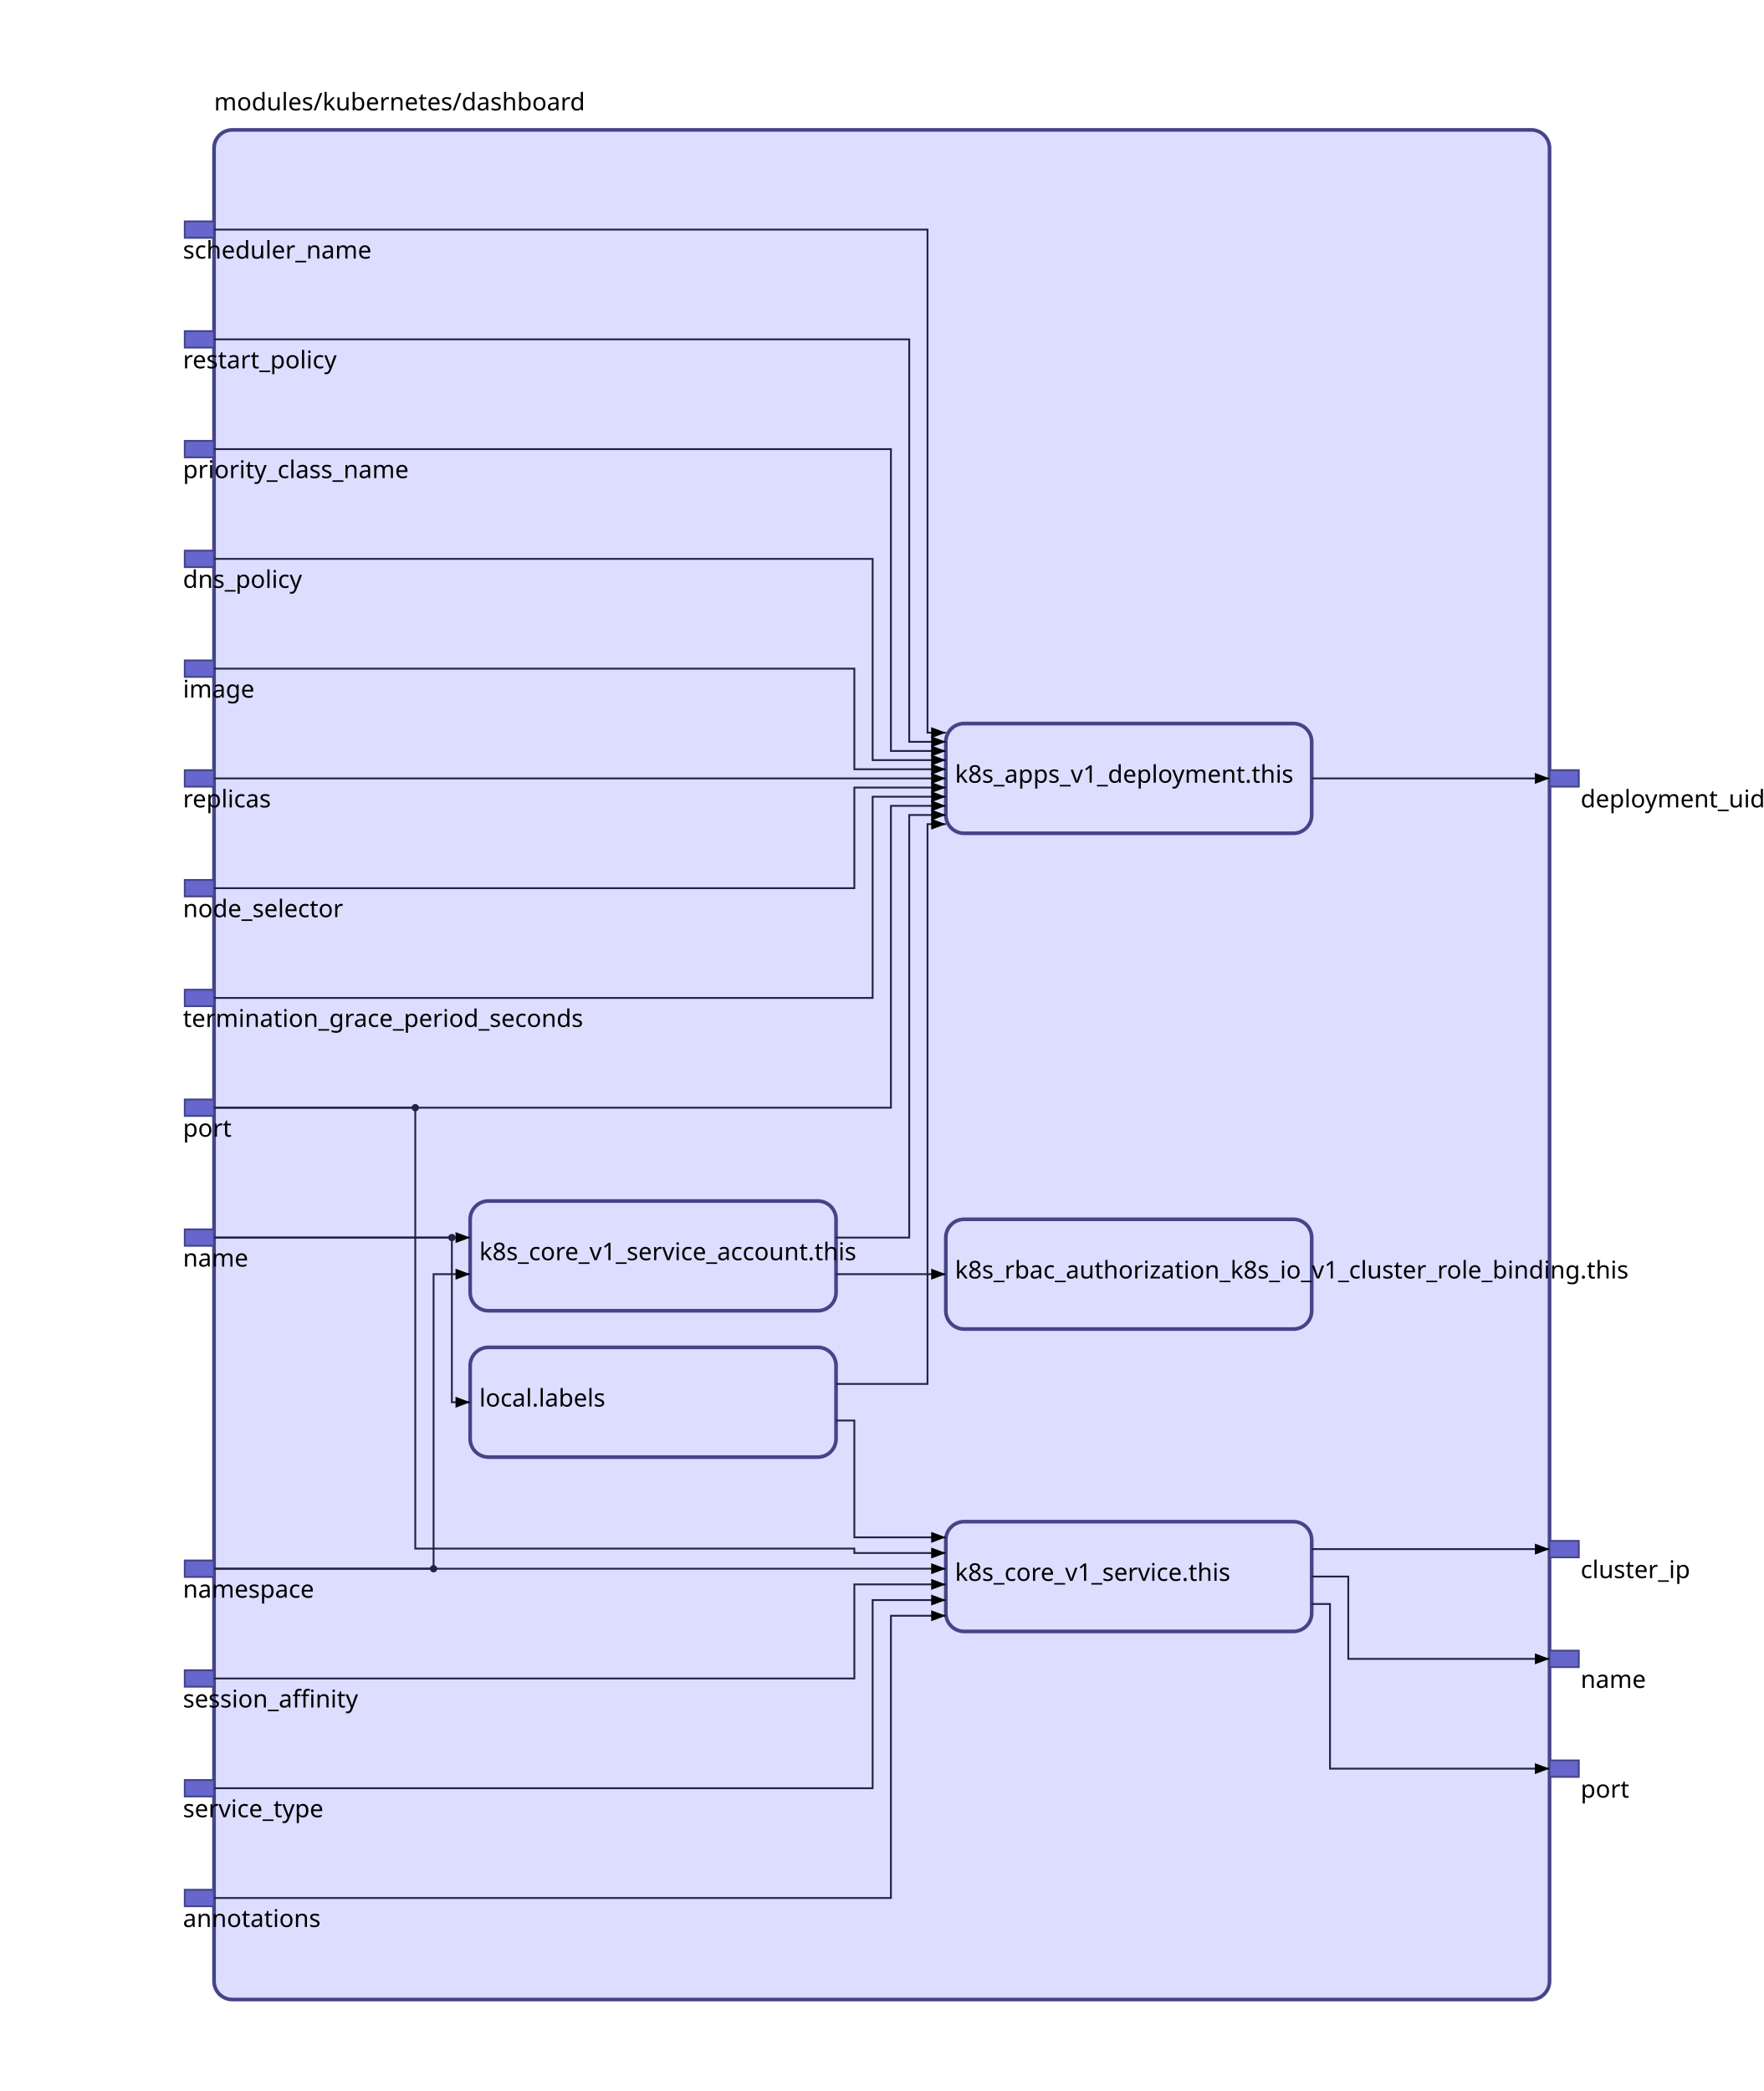
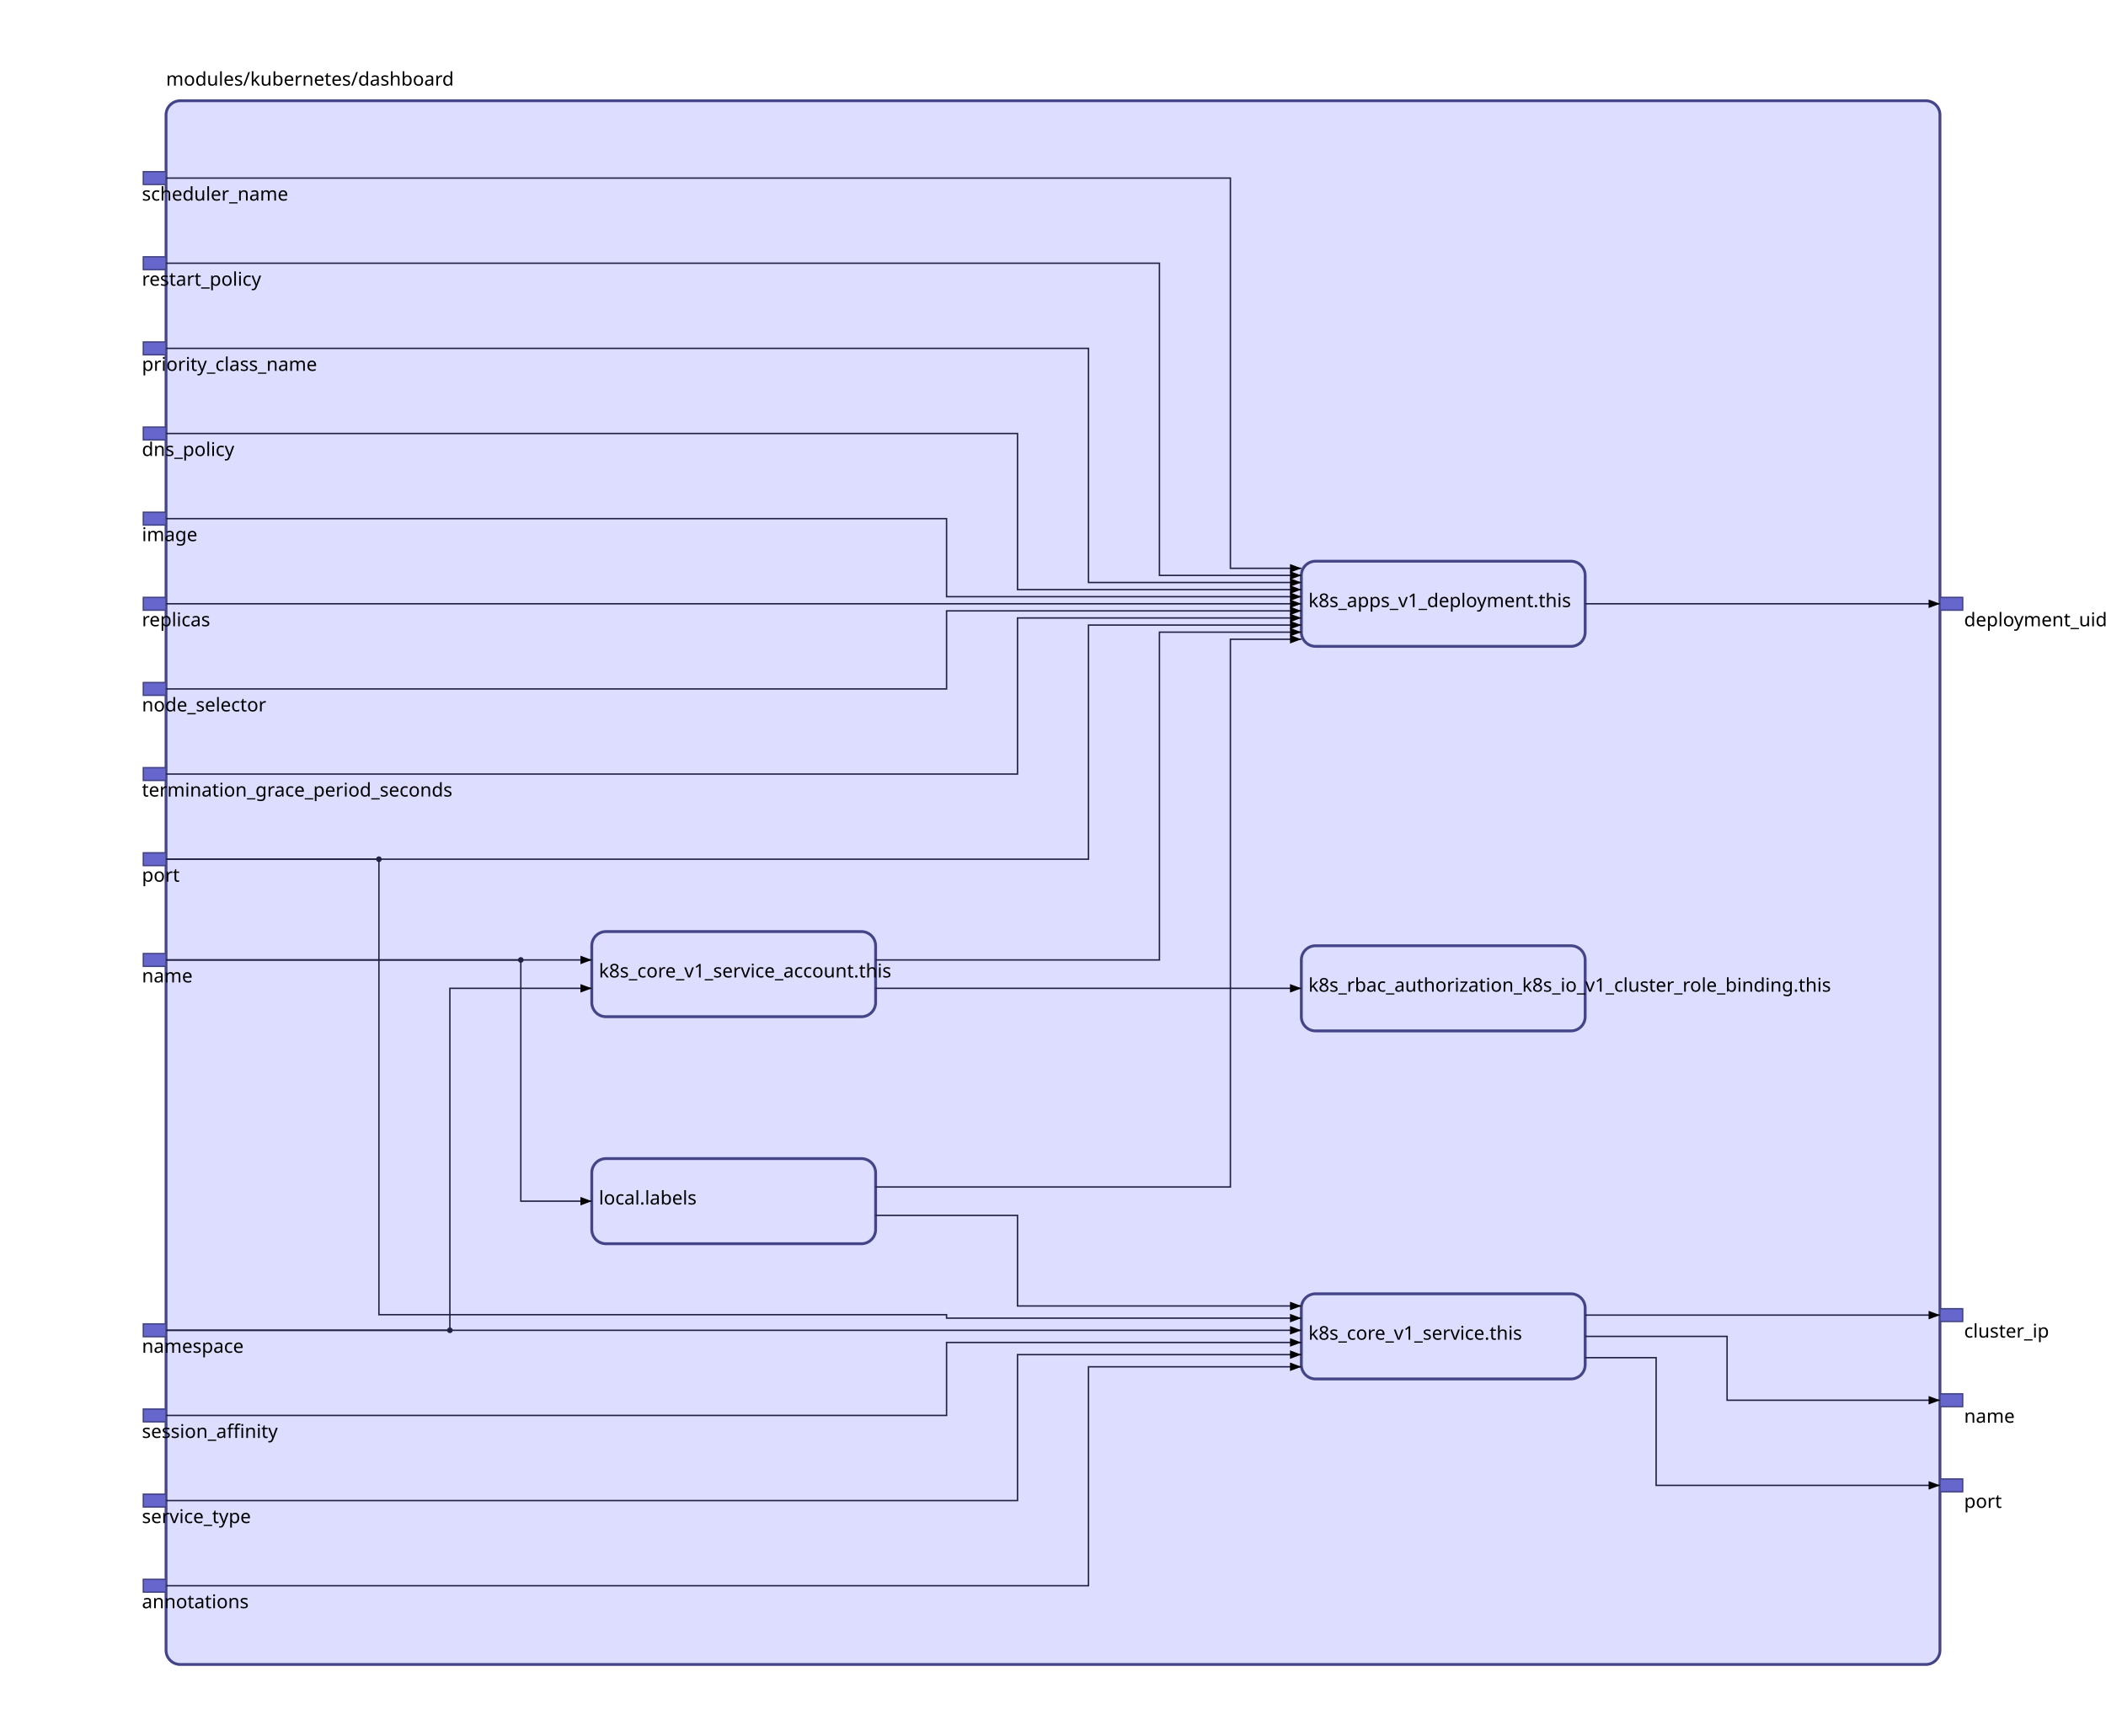
- <svg xmlns="http://www.w3.org/2000/svg" id="sprotty_1" class="sprotty-graph sprotty" tabindex="1002" viewBox="0 0 964 1143">
+ <svg xmlns="http://www.w3.org/2000/svg" id="sprotty_1" class="sprotty-graph sprotty" tabindex="1002" viewBox="0 0 1484 1223">
  <style>.elknode {
    stroke: #448;
    stroke-width: 2;
    fill: #ddf;
}

.elkport {
    stroke: #448;
    stroke-width: 1;
    fill: #66c;
}

.elkedge {
    fill: none;
    stroke: #224;
    stroke-width: 1;
}

.elkedge.arrow {
    fill: #336;
}

.elklabel {
    stroke-width: 0;
    stroke: #000;
    fill: #000;
    font-family: sans-serif;
    font-size: 10pt;
    dominant-baseline: hanging;
}

.elkjunction {
    stroke: none;
    fill: #224;
}

.selected &gt; rect {
    stroke-width: 3;
}

.mouseover {
    stroke: #88f;
}
/*
 * Copyright (C) 2017 TypeFox and others.
 *
 * Licensed under the Apache License, Version 2.0 (the "License"); you may not use this file except in compliance with the License.
 * You may obtain a copy of the License at http://www.apache.org/licenses/LICENSE-2.0
 */

.sprotty {
    padding: 0px;
    font-family: "Helvetica Neue", Helvetica, Arial, sans-serif;
}

.sprotty-hidden {
    display: block;
    position: absolute;
    width: 0px;
    height: 0px;
}

.sprotty-popup {
    font-family: "Helvetica Neue", Helvetica, Arial, sans-serif;
    position: absolute;
    background: white;
    border-radius: 5px;
    border: 1px solid;
    max-width: 400px;
    min-width: 100px;
}

.sprotty-popup &gt; div {
    margin: 10px;
}

.sprotty-popup-closed {
    display: none;
}
</style>
  <g transform="scale(1) translate(0,0)">
    <g id="sprotty_3" transform="translate(117, 71)" opacity="1">
-       <rect class="elknode" x="0" y="0" rx="10" width="730" height="1022" />
-       <g id="sprotty_5" transform="translate(400, 324.5)" opacity="1">
+       <rect class="elknode" x="0" y="0" rx="10" width="1250" height="1102" />
+       <g id="sprotty_5" transform="translate(800, 324.5)" opacity="1">
        <rect class="elknode" x="0" y="0" rx="10" width="200" height="60" />
        <text id="sprotty_6" class="elklabel" transform="translate(5, 22) translate(0, 0)" opacity="1">k8s_apps_v1_deployment.this</text>
      </g>
-       <g id="sprotty_7" transform="translate(400, 760.7857)" opacity="1">
+       <g id="sprotty_7" transform="translate(800, 840.7857)" opacity="1">
        <rect class="elknode" x="0" y="0" rx="10" width="200" height="60" />
        <text id="sprotty_8" class="elklabel" transform="translate(5, 22) translate(0, 0)" opacity="1">k8s_core_v1_service.this</text>
      </g>
-       <g id="sprotty_9" transform="translate(140, 585.5)" opacity="1">
+       <g id="sprotty_9" transform="translate(300, 585.5)" opacity="1">
        <rect class="elknode" x="0" y="0" rx="10" width="200" height="60" />
        <text id="sprotty_10" class="elklabel" transform="translate(5, 22) translate(0, 0)" opacity="1">k8s_core_v1_service_account.this</text>
      </g>
-       <g id="sprotty_11" transform="translate(400, 595.5)" opacity="1">
+       <g id="sprotty_11" transform="translate(800, 595.5)" opacity="1">
        <rect class="elknode" x="0" y="0" rx="10" width="200" height="60" />
        <text id="sprotty_12" class="elklabel" transform="translate(5, 22) translate(0, 0)" opacity="1">k8s_rbac_authorization_k8s_io_v1_cluster_role_binding.this</text>
      </g>
-       <g id="sprotty_14" transform="translate(140, 665.5)" opacity="1">
+       <g id="sprotty_14" transform="translate(300, 745.5)" opacity="1">
        <rect class="elknode" x="0" y="0" rx="10" width="200" height="60" />
        <text id="sprotty_15" class="elklabel" transform="translate(5, 22) translate(0, 0)" opacity="1">local.labels</text>
      </g>
      <g id="sprotty_17" transform="translate(-16, 230)" opacity="1">
        <rect class="elkport" x="0" y="0" width="16" height="9" />
        <text id="sprotty_18" class="elklabel" transform="translate(-1, 10) translate(0, 0)" opacity="1">dns_policy</text>
      </g>
      <g id="sprotty_20" transform="translate(-16, 290)" opacity="1">
        <rect class="elkport" x="0" y="0" width="16" height="9" />
        <text id="sprotty_21" class="elklabel" transform="translate(-1, 10) translate(0, 0)" opacity="1">image</text>
      </g>
      <g id="sprotty_23" transform="translate(-16, 410)" opacity="1">
        <rect class="elkport" x="0" y="0" width="16" height="9" />
        <text id="sprotty_24" class="elklabel" transform="translate(-1, 10) translate(0, 0)" opacity="1">node_selector</text>
      </g>
      <g id="sprotty_26" transform="translate(-16, 530)" opacity="1">
        <rect class="elkport" x="0" y="0" width="16" height="9" />
        <text id="sprotty_27" class="elklabel" transform="translate(-1, 10) translate(0, 0)" opacity="1">port</text>
      </g>
      <g id="sprotty_29" transform="translate(-16, 170)" opacity="1">
        <rect class="elkport" x="0" y="0" width="16" height="9" />
        <text id="sprotty_30" class="elklabel" transform="translate(-1, 10) translate(0, 0)" opacity="1">priority_class_name</text>
      </g>
      <g id="sprotty_32" transform="translate(-16, 350)" opacity="1">
        <rect class="elkport" x="0" y="0" width="16" height="9" />
        <text id="sprotty_33" class="elklabel" transform="translate(-1, 10) translate(0, 0)" opacity="1">replicas</text>
      </g>
      <g id="sprotty_35" transform="translate(-16, 110)" opacity="1">
        <rect class="elkport" x="0" y="0" width="16" height="9" />
        <text id="sprotty_36" class="elklabel" transform="translate(-1, 10) translate(0, 0)" opacity="1">restart_policy</text>
      </g>
      <g id="sprotty_38" transform="translate(-16, 50)" opacity="1">
        <rect class="elkport" x="0" y="0" width="16" height="9" />
        <text id="sprotty_39" class="elklabel" transform="translate(-1, 10) translate(0, 0)" opacity="1">scheduler_name</text>
      </g>
      <g id="sprotty_41" transform="translate(-16, 470)" opacity="1">
        <rect class="elkport" x="0" y="0" width="16" height="9" />
        <text id="sprotty_42" class="elklabel" transform="translate(-1, 10) translate(0, 0)" opacity="1">termination_grace_period_seconds</text>
      </g>
-       <g id="sprotty_45" transform="translate(-16, 962)" opacity="1">
+       <g id="sprotty_45" transform="translate(-16, 1042)" opacity="1">
        <rect class="elkport" x="0" y="0" width="16" height="9" />
        <text id="sprotty_46" class="elklabel" transform="translate(-1, 10) translate(0, 0)" opacity="1">annotations</text>
      </g>
-       <g id="sprotty_48" transform="translate(-16, 782)" opacity="1">
+       <g id="sprotty_48" transform="translate(-16, 862)" opacity="1">
        <rect class="elkport" x="0" y="0" width="16" height="9" />
        <text id="sprotty_49" class="elklabel" transform="translate(-1, 10) translate(0, 0)" opacity="1">namespace</text>
      </g>
-       <g id="sprotty_52" transform="translate(-16, 902)" opacity="1">
+       <g id="sprotty_52" transform="translate(-16, 982)" opacity="1">
        <rect class="elkport" x="0" y="0" width="16" height="9" />
        <text id="sprotty_53" class="elklabel" transform="translate(-1, 10) translate(0, 0)" opacity="1">service_type</text>
      </g>
-       <g id="sprotty_55" transform="translate(-16, 842)" opacity="1">
+       <g id="sprotty_55" transform="translate(-16, 922)" opacity="1">
        <rect class="elkport" x="0" y="0" width="16" height="9" />
        <text id="sprotty_56" class="elklabel" transform="translate(-1, 10) translate(0, 0)" opacity="1">session_affinity</text>
      </g>
      <g id="sprotty_58" transform="translate(-16, 601)" opacity="1">
        <rect class="elkport" x="0" y="0" width="16" height="9" />
        <text id="sprotty_59" class="elklabel" transform="translate(-1, 10) translate(0, 0)" opacity="1">name</text>
      </g>
-       <g id="sprotty_64" transform="translate(730, 771.2857)" opacity="1">
+       <g id="sprotty_64" transform="translate(1250, 851.2857)" opacity="1">
        <rect class="elkport" x="0" y="0" width="16" height="9" />
        <text id="sprotty_65" class="elklabel" transform="translate(17, 10) translate(0, 0)" opacity="1">cluster_ip</text>
      </g>
-       <g id="sprotty_67" transform="translate(730, 350)" opacity="1">
+       <g id="sprotty_67" transform="translate(1250, 350)" opacity="1">
        <rect class="elkport" x="0" y="0" width="16" height="9" />
        <text id="sprotty_68" class="elklabel" transform="translate(17, 10) translate(0, 0)" opacity="1">deployment_uid</text>
      </g>
-       <g id="sprotty_70" transform="translate(730, 831.2857)" opacity="1">
+       <g id="sprotty_70" transform="translate(1250, 911.2857)" opacity="1">
        <rect class="elkport" x="0" y="0" width="16" height="9" />
        <text id="sprotty_71" class="elklabel" transform="translate(17, 10) translate(0, 0)" opacity="1">name</text>
      </g>
-       <g id="sprotty_73" transform="translate(730, 891.2857)" opacity="1">
+       <g id="sprotty_73" transform="translate(1250, 971.2857)" opacity="1">
        <rect class="elkport" x="0" y="0" width="16" height="9" />
        <text id="sprotty_74" class="elklabel" transform="translate(17, 10) translate(0, 0)" opacity="1">port</text>
      </g>
      <text id="sprotty_4" class="elklabel" transform="translate(0, -21) translate(0, 0)" opacity="1">modules/kubernetes/dashboard</text>
      <g id="sprotty_13" class="sprotty-edge" opacity="1">
-         <path class="elkedge" d="M 340,605.5 L 380,605.5 L 380,374.5 L 400,374.5" />
-         <path class="edge arrow" d="M 0,0 L 8,-3 L 8,3 Z" transform="rotate(180 400 374.5) translate(400 374.5)" />
+         <path class="elkedge" d="M 500,605.5 L 700,605.5 L 700,374.5 L 800,374.5" />
+         <path class="edge arrow" d="M 0,0 L 8,-3 L 8,3 Z" transform="rotate(180 800 374.5) translate(800 374.5)" />
      </g>
      <g id="sprotty_16" class="sprotty-edge" opacity="1">
-         <path class="elkedge" d="M 340,685.5 L 390,685.5 L 390,379.5 L 400,379.5" />
-         <path class="edge arrow" d="M 0,0 L 8,-3 L 8,3 Z" transform="rotate(180 400 379.5) translate(400 379.5)" />
+         <path class="elkedge" d="M 500,765.5 L 750,765.5 L 750,379.5 L 800,379.5" />
+         <path class="edge arrow" d="M 0,0 L 8,-3 L 8,3 Z" transform="rotate(180 800 379.5) translate(800 379.5)" />
      </g>
      <g id="sprotty_19" class="sprotty-edge" opacity="1">
-         <path class="elkedge" d="M 0,234.5 L 360,234.5 L 360,344.5 L 400,344.5" />
-         <path class="edge arrow" d="M 0,0 L 8,-3 L 8,3 Z" transform="rotate(180 400 344.5) translate(400 344.5)" />
+         <path class="elkedge" d="M 0,234.5 L 600,234.5 L 600,344.5 L 800,344.5" />
+         <path class="edge arrow" d="M 0,0 L 8,-3 L 8,3 Z" transform="rotate(180 800 344.5) translate(800 344.5)" />
      </g>
      <g id="sprotty_22" class="sprotty-edge" opacity="1">
-         <path class="elkedge" d="M 0,294.5 L 350,294.5 L 350,349.5 L 400,349.5" />
-         <path class="edge arrow" d="M 0,0 L 8,-3 L 8,3 Z" transform="rotate(180 400 349.5) translate(400 349.5)" />
+         <path class="elkedge" d="M 0,294.5 L 550,294.5 L 550,349.5 L 800,349.5" />
+         <path class="edge arrow" d="M 0,0 L 8,-3 L 8,3 Z" transform="rotate(180 800 349.5) translate(800 349.5)" />
      </g>
      <g id="sprotty_25" class="sprotty-edge" opacity="1">
-         <path class="elkedge" d="M 0,414.5 L 350,414.5 L 350,359.5 L 400,359.5" />
-         <path class="edge arrow" d="M 0,0 L 8,-3 L 8,3 Z" transform="rotate(180 400 359.5) translate(400 359.5)" />
+         <path class="elkedge" d="M 0,414.5 L 550,414.5 L 550,359.5 L 800,359.5" />
+         <path class="edge arrow" d="M 0,0 L 8,-3 L 8,3 Z" transform="rotate(180 800 359.5) translate(800 359.5)" />
      </g>
      <g id="sprotty_28" class="sprotty-edge" opacity="1">
-         <path class="elkedge" d="M 0,534.5 L 370,534.5 L 370,369.5 L 400,369.5" />
-         <path class="edge arrow" d="M 0,0 L 8,-3 L 8,3 Z" transform="rotate(180 400 369.5) translate(400 369.5)" />
+         <path class="elkedge" d="M 0,534.5 L 650,534.5 L 650,369.5 L 800,369.5" />
+         <path class="edge arrow" d="M 0,0 L 8,-3 L 8,3 Z" transform="rotate(180 800 369.5) translate(800 369.5)" />
      </g>
      <g id="sprotty_31" class="sprotty-edge" opacity="1">
-         <path class="elkedge" d="M 0,174.5 L 370,174.5 L 370,339.5 L 400,339.5" />
-         <path class="edge arrow" d="M 0,0 L 8,-3 L 8,3 Z" transform="rotate(180 400 339.5) translate(400 339.5)" />
+         <path class="elkedge" d="M 0,174.5 L 650,174.5 L 650,339.5 L 800,339.5" />
+         <path class="edge arrow" d="M 0,0 L 8,-3 L 8,3 Z" transform="rotate(180 800 339.5) translate(800 339.5)" />
      </g>
      <g id="sprotty_34" class="sprotty-edge" opacity="1">
-         <path class="elkedge" d="M 0,354.5 L 400,354.5" />
-         <path class="edge arrow" d="M 0,0 L 8,-3 L 8,3 Z" transform="rotate(180 400 354.5) translate(400 354.5)" />
+         <path class="elkedge" d="M 0,354.5 L 800,354.5" />
+         <path class="edge arrow" d="M 0,0 L 8,-3 L 8,3 Z" transform="rotate(180 800 354.5) translate(800 354.5)" />
      </g>
      <g id="sprotty_37" class="sprotty-edge" opacity="1">
-         <path class="elkedge" d="M 0,114.5 L 380,114.5 L 380,334.5 L 400,334.5" />
-         <path class="edge arrow" d="M 0,0 L 8,-3 L 8,3 Z" transform="rotate(180 400 334.5) translate(400 334.5)" />
+         <path class="elkedge" d="M 0,114.5 L 700,114.5 L 700,334.5 L 800,334.5" />
+         <path class="edge arrow" d="M 0,0 L 8,-3 L 8,3 Z" transform="rotate(180 800 334.5) translate(800 334.5)" />
      </g>
      <g id="sprotty_40" class="sprotty-edge" opacity="1">
-         <path class="elkedge" d="M 0,54.5 L 390,54.5 L 390,329.5 L 400,329.5" />
-         <path class="edge arrow" d="M 0,0 L 8,-3 L 8,3 Z" transform="rotate(180 400 329.5) translate(400 329.5)" />
+         <path class="elkedge" d="M 0,54.5 L 750,54.5 L 750,329.5 L 800,329.5" />
+         <path class="edge arrow" d="M 0,0 L 8,-3 L 8,3 Z" transform="rotate(180 800 329.5) translate(800 329.5)" />
      </g>
      <g id="sprotty_43" class="sprotty-edge" opacity="1">
-         <path class="elkedge" d="M 0,474.5 L 360,474.5 L 360,364.5 L 400,364.5" />
-         <path class="edge arrow" d="M 0,0 L 8,-3 L 8,3 Z" transform="rotate(180 400 364.5) translate(400 364.5)" />
+         <path class="elkedge" d="M 0,474.5 L 600,474.5 L 600,364.5 L 800,364.5" />
+         <path class="edge arrow" d="M 0,0 L 8,-3 L 8,3 Z" transform="rotate(180 800 364.5) translate(800 364.5)" />
      </g>
      <g id="sprotty_44" class="sprotty-edge" opacity="1">
-         <path class="elkedge" d="M 340,705.5 L 350,705.5 L 350,769.357 L 400,769.357" />
-         <path class="edge arrow" d="M 0,0 L 8,-3 L 8,3 Z" transform="rotate(180 400 769.3571) translate(400 769.3571)" />
+         <path class="elkedge" d="M 500,785.5 L 600,785.5 L 600,849.357 L 800,849.357" />
+         <path class="edge arrow" d="M 0,0 L 8,-3 L 8,3 Z" transform="rotate(180 800 849.3571) translate(800 849.3571)" />
      </g>
      <g id="sprotty_47" class="sprotty-edge" opacity="1">
-         <path class="elkedge" d="M 0,966.5 L 370,966.5 L 370,812.214 L 400,812.214" />
-         <path class="edge arrow" d="M 0,0 L 8,-3 L 8,3 Z" transform="rotate(180 400 812.2143) translate(400 812.2143)" />
+         <path class="elkedge" d="M 0,1046.5 L 650,1046.5 L 650,892.214 L 800,892.214" />
+         <path class="edge arrow" d="M 0,0 L 8,-3 L 8,3 Z" transform="rotate(180 800 892.2143) translate(800 892.2143)" />
      </g>
      <g id="sprotty_50" class="sprotty-edge" opacity="1">
-         <path class="elkedge" d="M 0,786.5 L 400,786.5" />
-         <path class="edge arrow" d="M 0,0 L 8,-3 L 8,3 Z" transform="rotate(180 400 786.5) translate(400 786.5)" />
+         <path class="elkedge" d="M 0,866.5 L 800,866.5" />
+         <path class="edge arrow" d="M 0,0 L 8,-3 L 8,3 Z" transform="rotate(180 800 866.5) translate(800 866.5)" />
      </g>
      <g id="sprotty_51" class="sprotty-edge" opacity="1">
-         <path class="elkedge" d="M 0,534.5 L 110,534.5 L 110,775.5 L 350,775.5 L 350,777.929 L 400,777.929" />
-         <path class="edge arrow" d="M 0,0 L 8,-3 L 8,3 Z" transform="rotate(180 400 777.9286) translate(400 777.9286)" />
-         <g id="sprotty_51_j0" transform="translate(110, 534.5)" opacity="1">
+         <path class="elkedge" d="M 0,534.5 L 150,534.5 L 150,855.5 L 550,855.5 L 550,857.929 L 800,857.929" />
+         <path class="edge arrow" d="M 0,0 L 8,-3 L 8,3 Z" transform="rotate(180 800 857.9286) translate(800 857.9286)" />
+         <g id="sprotty_51_j0" transform="translate(150, 534.5)" opacity="1">
          <circle class="elkjunction" r="2" />
        </g>
      </g>
      <g id="sprotty_54" class="sprotty-edge" opacity="1">
-         <path class="elkedge" d="M 0,906.5 L 360,906.5 L 360,803.643 L 400,803.643" />
-         <path class="edge arrow" d="M 0,0 L 8,-3 L 8,3 Z" transform="rotate(180 400 803.6429) translate(400 803.6429)" />
+         <path class="elkedge" d="M 0,986.5 L 600,986.5 L 600,883.643 L 800,883.643" />
+         <path class="edge arrow" d="M 0,0 L 8,-3 L 8,3 Z" transform="rotate(180 800 883.6429) translate(800 883.6429)" />
      </g>
      <g id="sprotty_57" class="sprotty-edge" opacity="1">
-         <path class="elkedge" d="M 0,846.5 L 350,846.5 L 350,795.071 L 400,795.071" />
-         <path class="edge arrow" d="M 0,0 L 8,-3 L 8,3 Z" transform="rotate(180 400 795.0714) translate(400 795.0714)" />
+         <path class="elkedge" d="M 0,926.5 L 550,926.5 L 550,875.071 L 800,875.071" />
+         <path class="edge arrow" d="M 0,0 L 8,-3 L 8,3 Z" transform="rotate(180 800 875.0714) translate(800 875.0714)" />
      </g>
      <g id="sprotty_60" class="sprotty-edge" opacity="1">
-         <path class="elkedge" d="M 0,605.5 L 140,605.5" />
-         <path class="edge arrow" d="M 0,0 L 8,-3 L 8,3 Z" transform="rotate(180 140 605.5) translate(140 605.5)" />
+         <path class="elkedge" d="M 0,605.5 L 300,605.5" />
+         <path class="edge arrow" d="M 0,0 L 8,-3 L 8,3 Z" transform="rotate(180 300 605.5) translate(300 605.5)" />
      </g>
      <g id="sprotty_61" class="sprotty-edge" opacity="1">
-         <path class="elkedge" d="M 0,786.5 L 120,786.5 L 120,625.5 L 140,625.5" />
-         <path class="edge arrow" d="M 0,0 L 8,-3 L 8,3 Z" transform="rotate(180 140 625.5) translate(140 625.5)" />
-         <g id="sprotty_61_j0" transform="translate(120, 786.5)" opacity="1">
+         <path class="elkedge" d="M 0,866.5 L 200,866.5 L 200,625.5 L 300,625.5" />
+         <path class="edge arrow" d="M 0,0 L 8,-3 L 8,3 Z" transform="rotate(180 300 625.5) translate(300 625.5)" />
+         <g id="sprotty_61_j0" transform="translate(200, 866.5)" opacity="1">
          <circle class="elkjunction" r="2" />
        </g>
      </g>
      <g id="sprotty_62" class="sprotty-edge" opacity="1">
-         <path class="elkedge" d="M 340,625.5 L 400,625.5" />
-         <path class="edge arrow" d="M 0,0 L 8,-3 L 8,3 Z" transform="rotate(180 400 625.5) translate(400 625.5)" />
+         <path class="elkedge" d="M 500,625.5 L 800,625.5" />
+         <path class="edge arrow" d="M 0,0 L 8,-3 L 8,3 Z" transform="rotate(180 800 625.5) translate(800 625.5)" />
      </g>
      <g id="sprotty_63" class="sprotty-edge" opacity="1">
-         <path class="elkedge" d="M 0,605.5 L 130,605.5 L 130,695.5 L 140,695.5" />
-         <path class="edge arrow" d="M 0,0 L 8,-3 L 8,3 Z" transform="rotate(180 140 695.5) translate(140 695.5)" />
-         <g id="sprotty_63_j0" transform="translate(130, 605.5)" opacity="1">
+         <path class="elkedge" d="M 0,605.5 L 250,605.5 L 250,775.5 L 300,775.5" />
+         <path class="edge arrow" d="M 0,0 L 8,-3 L 8,3 Z" transform="rotate(180 300 775.5) translate(300 775.5)" />
+         <g id="sprotty_63_j0" transform="translate(250, 605.5)" opacity="1">
          <circle class="elkjunction" r="2" />
        </g>
      </g>
      <g id="sprotty_66" class="sprotty-edge" opacity="1">
-         <path class="elkedge" d="M 600,775.786 L 730,775.786" />
-         <path class="edge arrow" d="M 0,0 L 8,-3 L 8,3 Z" transform="rotate(180 730 775.7857) translate(730 775.7857)" />
+         <path class="elkedge" d="M 1000,855.786 L 1250,855.786" />
+         <path class="edge arrow" d="M 0,0 L 8,-3 L 8,3 Z" transform="rotate(180 1250 855.7857) translate(1250 855.7857)" />
      </g>
      <g id="sprotty_69" class="sprotty-edge" opacity="1">
-         <path class="elkedge" d="M 600,354.5 L 730,354.5" />
-         <path class="edge arrow" d="M 0,0 L 8,-3 L 8,3 Z" transform="rotate(180 730 354.5) translate(730 354.5)" />
+         <path class="elkedge" d="M 1000,354.5 L 1250,354.5" />
+         <path class="edge arrow" d="M 0,0 L 8,-3 L 8,3 Z" transform="rotate(180 1250 354.5) translate(1250 354.5)" />
      </g>
      <g id="sprotty_72" class="sprotty-edge" opacity="1">
-         <path class="elkedge" d="M 600,790.786 L 620,790.786 L 620,835.786 L 730,835.786" />
-         <path class="edge arrow" d="M 0,0 L 8,-3 L 8,3 Z" transform="rotate(180 730 835.7857) translate(730 835.7857)" />
+         <path class="elkedge" d="M 1000,870.786 L 1100,870.786 L 1100,915.786 L 1250,915.786" />
+         <path class="edge arrow" d="M 0,0 L 8,-3 L 8,3 Z" transform="rotate(180 1250 915.7857) translate(1250 915.7857)" />
      </g>
      <g id="sprotty_75" class="sprotty-edge" opacity="1">
-         <path class="elkedge" d="M 600,805.786 L 610,805.786 L 610,895.786 L 730,895.786" />
-         <path class="edge arrow" d="M 0,0 L 8,-3 L 8,3 Z" transform="rotate(180 730 895.7857) translate(730 895.7857)" />
+         <path class="elkedge" d="M 1000,885.786 L 1050,885.786 L 1050,975.786 L 1250,975.786" />
+         <path class="edge arrow" d="M 0,0 L 8,-3 L 8,3 Z" transform="rotate(180 1250 975.7857) translate(1250 975.7857)" />
      </g>
    </g>
  </g>
</svg>
